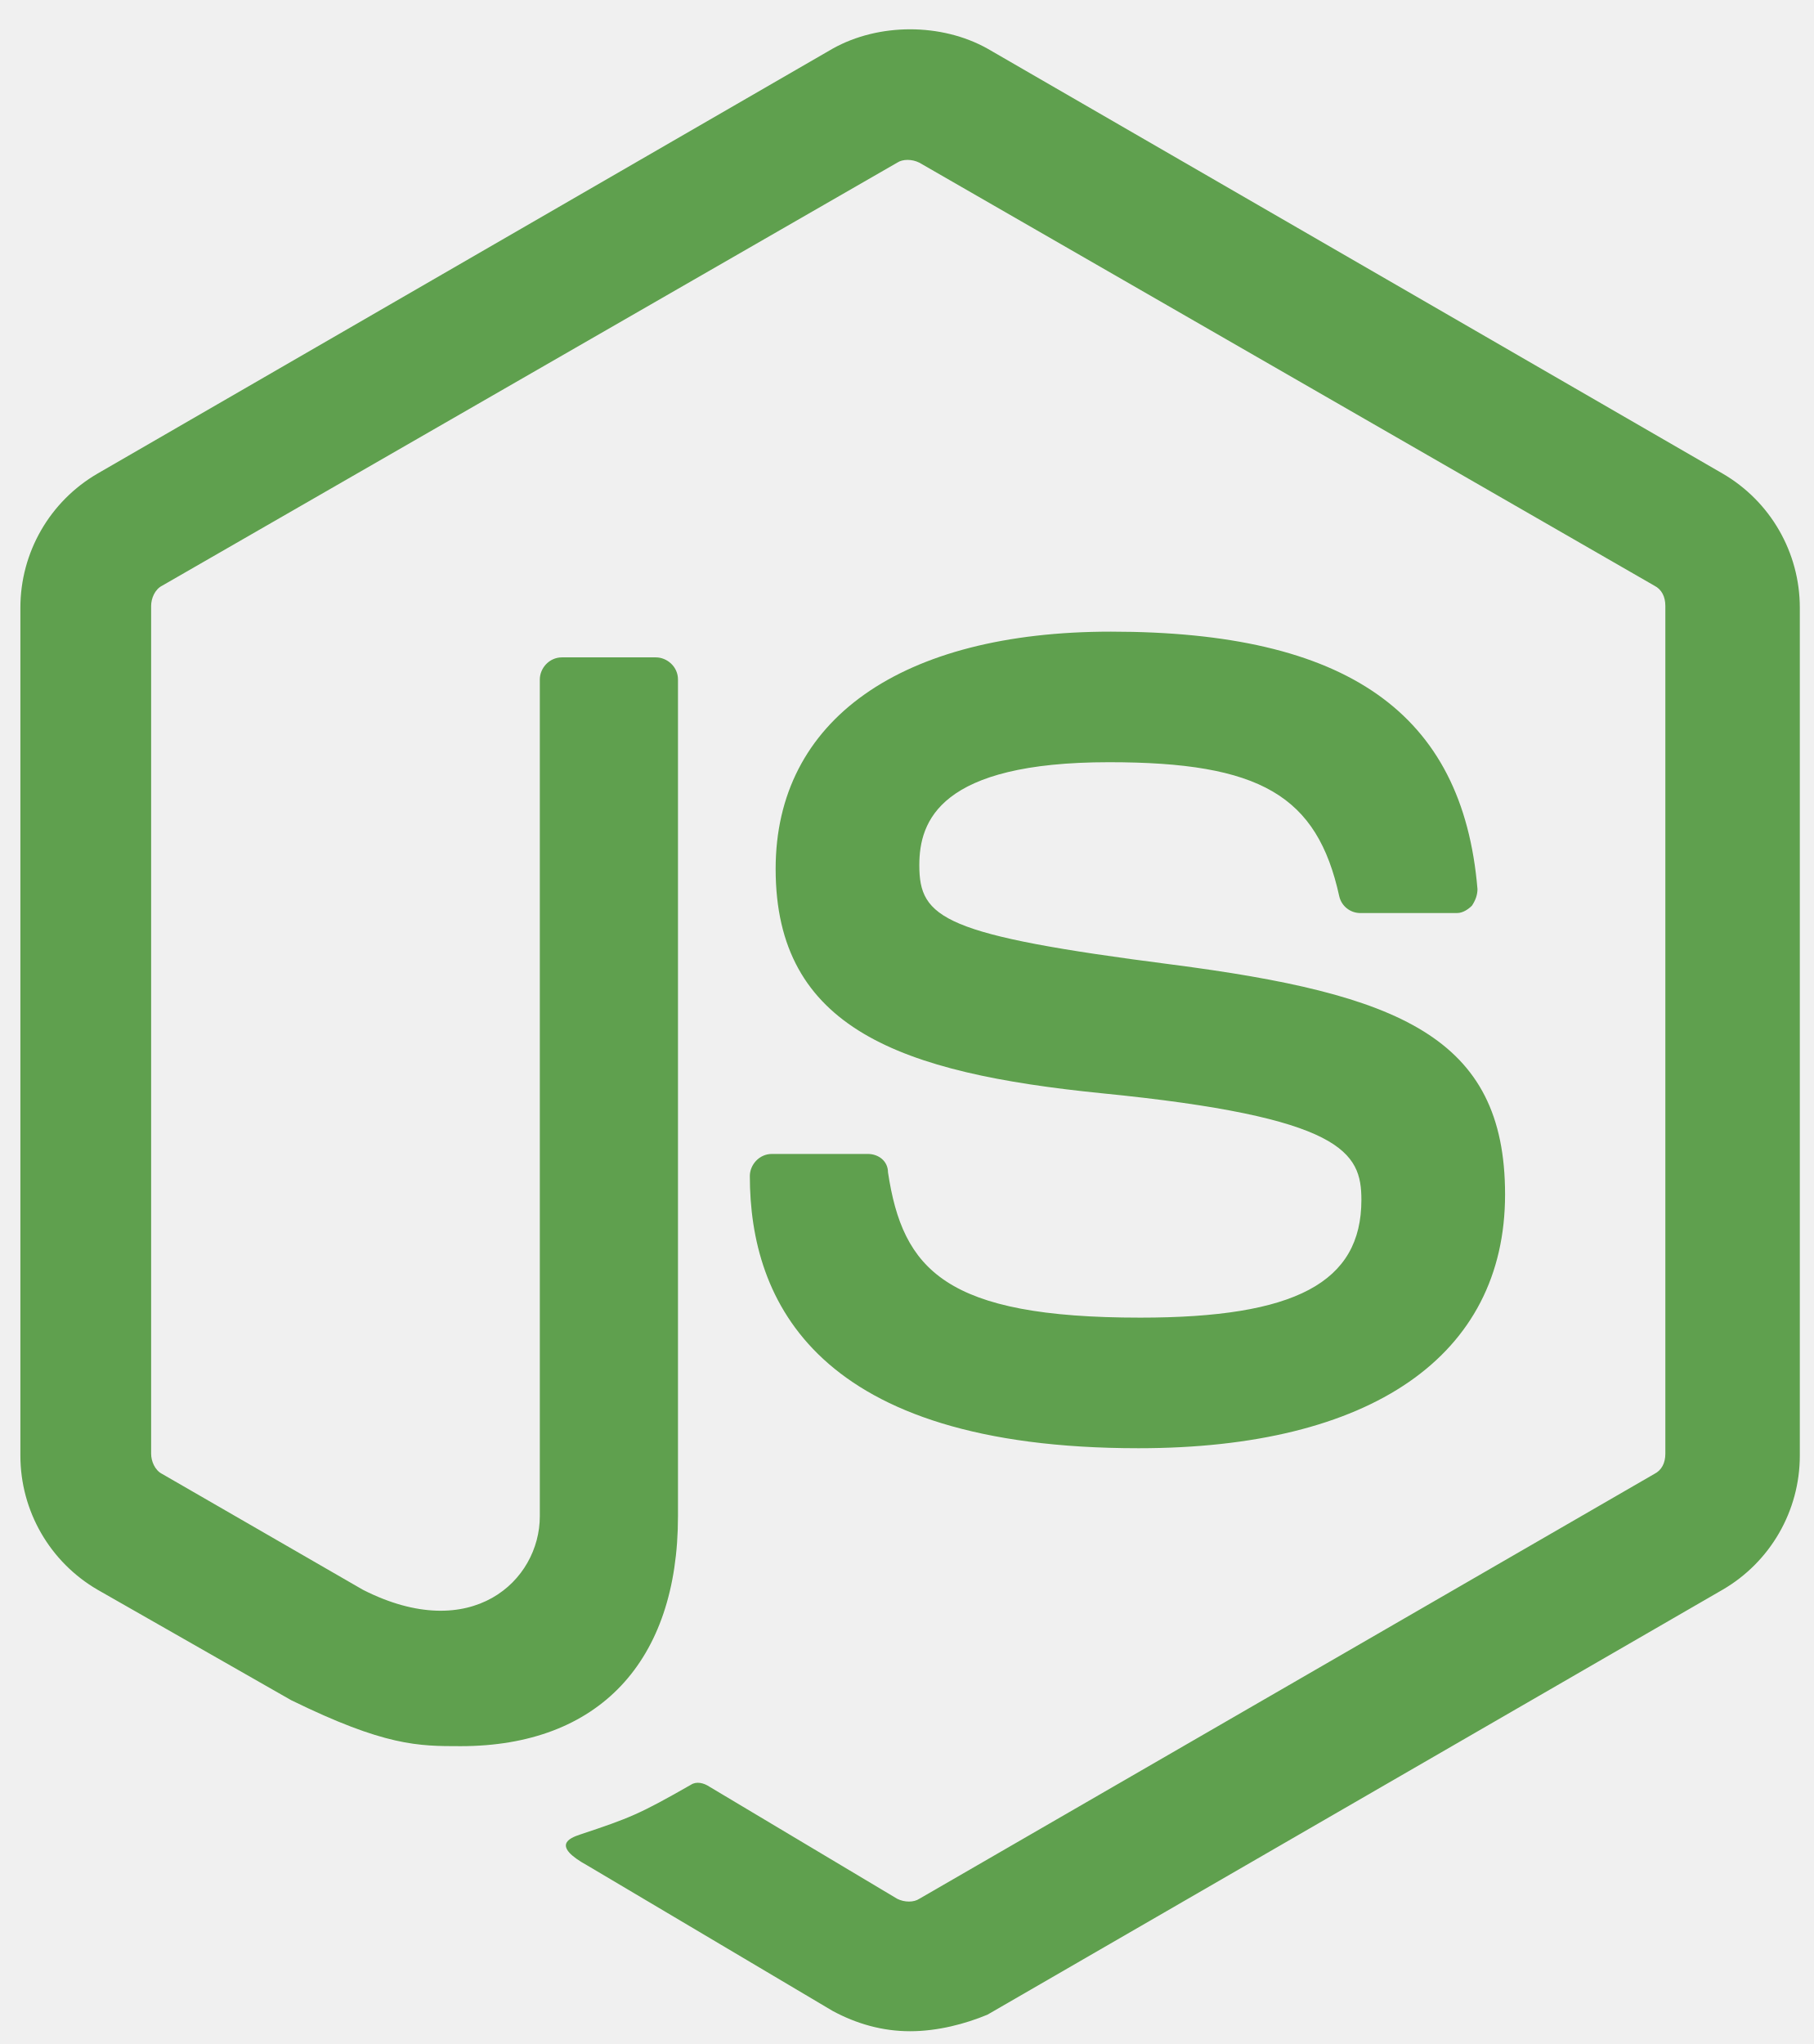
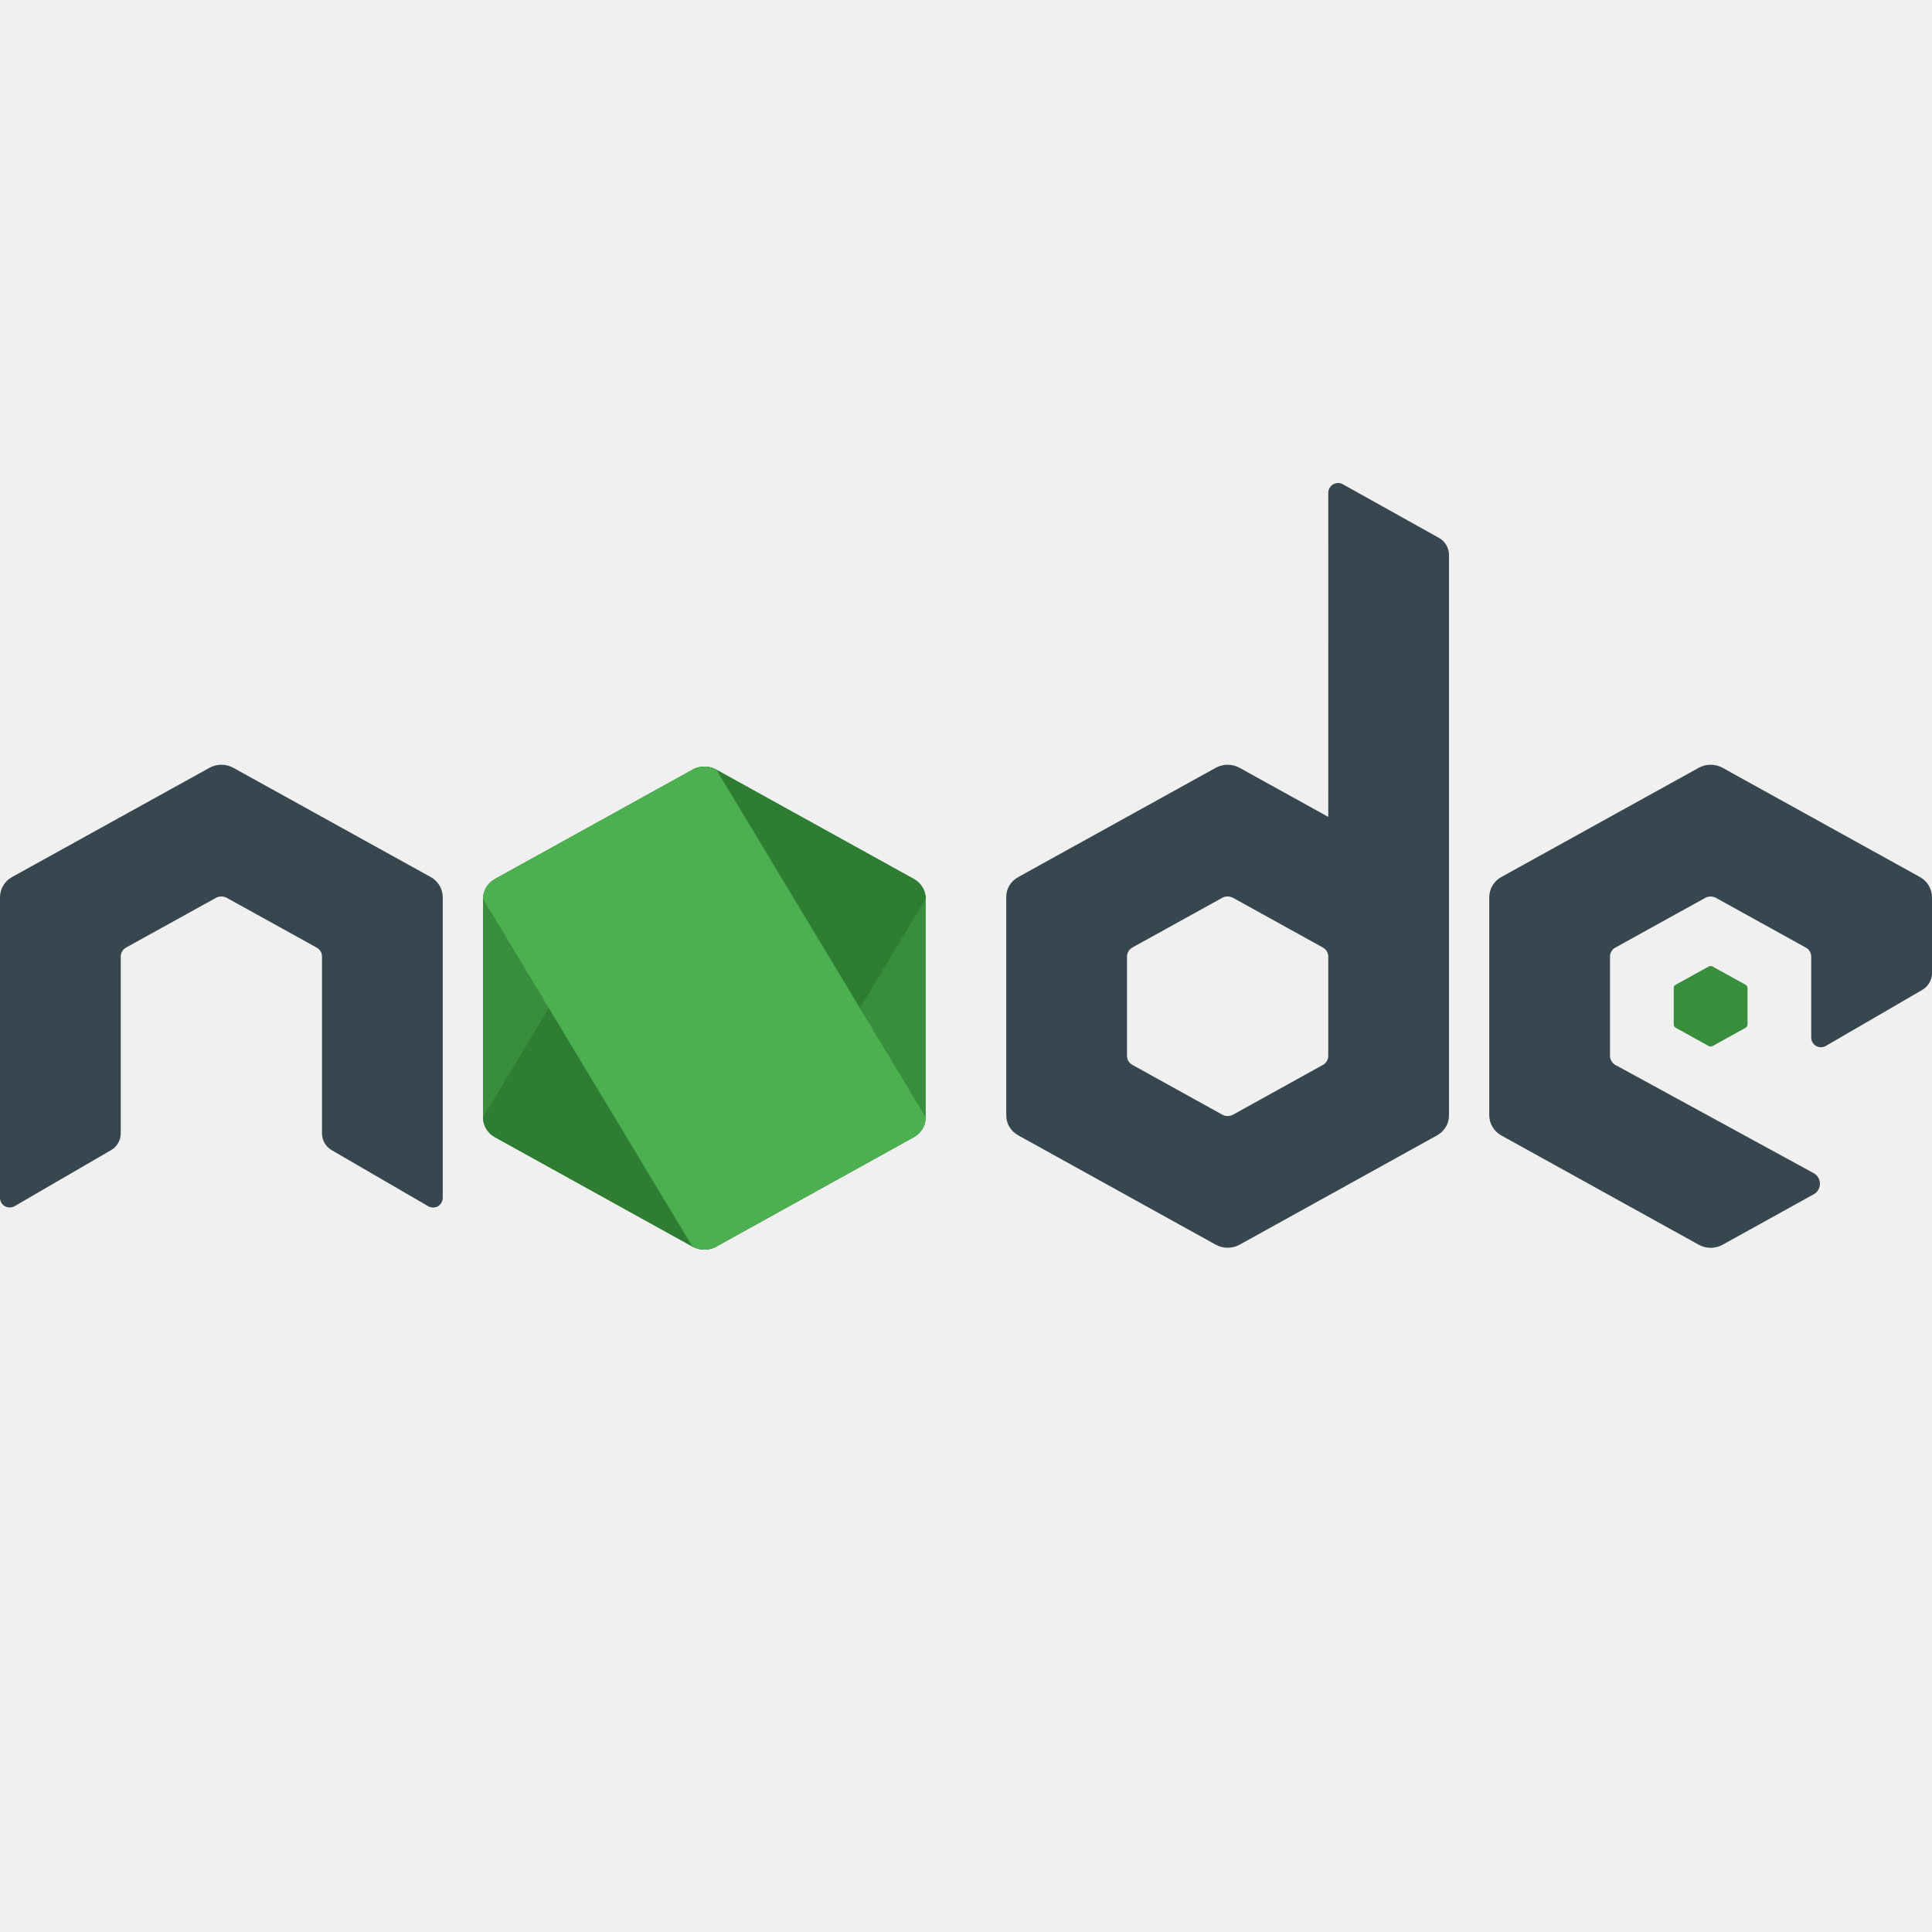
- <svg xmlns="http://www.w3.org/2000/svg" width="71" height="80" viewBox="0 0 71 80" fill="none">
-   <g clipPath="url(#clip0_337_7891)" fill="#5FA04E">
-     <path d="M35.625 79.5c-1.081 0-2.09-.288-3.028-.792l-9.59-5.686c-1.442-.792-.721-1.08-.289-1.224 1.947-.648 2.308-.792 4.327-1.944.216-.144.504-.072.72.072l7.356 4.391c.288.144.649.144.865 0l28.77-16.628c.289-.144.433-.431.433-.791V23.714c0-.36-.144-.648-.432-.792L35.986 6.366c-.288-.144-.65-.144-.865 0L6.35 22.922c-.29.144-.434.504-.434.792v33.184c0 .287.145.647.433.791l7.86 4.535c4.254 2.16 6.922-.36 6.922-2.879V26.593c0-.432.36-.864.865-.864h3.678c.432 0 .865.36.865.864v32.752c0 5.687-3.1 8.998-8.509 8.998-1.658 0-2.956 0-6.633-1.8l-7.572-4.319A6.073 6.073 0 0 1 .798 56.97V23.786a6.073 6.073 0 0 1 3.028-5.255l28.77-16.628c1.804-1.008 4.255-1.008 6.058 0l28.77 16.628a6.073 6.073 0 0 1 3.029 5.255V56.97a6.073 6.073 0 0 1-3.029 5.254l-28.77 16.628c-.865.36-1.947.648-3.029.648Z" />
-     <path d="M44.567 56.682c-12.62 0-15.215-5.759-15.215-10.654 0-.432.36-.864.865-.864h3.75c.433 0 .793.288.793.72.577 3.815 2.235 5.687 9.879 5.687 6.057 0 8.652-1.368 8.652-4.607 0-1.871-.72-3.24-10.167-4.175-7.86-.792-12.762-2.52-12.762-8.782 0-5.83 4.903-9.285 13.123-9.285 9.23 0 13.772 3.167 14.35 10.077 0 .216-.073.432-.217.648-.144.144-.36.288-.577.288h-3.822a.844.844 0 0 1-.793-.648c-.865-3.96-3.1-5.255-9.013-5.255-6.634 0-7.427 2.304-7.427 4.031 0 2.088.937 2.736 9.879 3.887 8.869 1.152 13.05 2.808 13.05 8.998 0 6.335-5.263 9.934-14.348 9.934Z" />
-   </g>
-   <defs>
-     <clipPath id="clip0_337_7891">
-       <path fill="#fff" d="M0 .5h71v79H0z" />
-     </clipPath>
-   </defs>
+ <svg xmlns="http://www.w3.org/2000/svg" viewBox="0 0 48 48" width="48px" height="48px">
+   <path fill="#388e3c" d="M17.204 19.122l-4.907 2.715C12.113 21.938 12 22.126 12 22.329v5.433c0 .203.113.39.297.492l4.908 2.717c.183.101.41.101.593 0l4.907-2.717C22.887 28.152 23 27.965 23 27.762v-5.433c0-.203-.113-.39-.297-.492l-4.906-2.715c-.092-.051-.195-.076-.297-.076-.103 0-.205.025-.297.076M42.451 24.013l-.818.452c-.031.017-.049.048-.049.082v.906c0 .034.019.065.049.082l.818.453c.031.017.068.017.099 0l.818-.453c.03-.017.049-.048.049-.082v-.906c0-.034-.019-.065-.05-.082l-.818-.452C42.534 24.004 42.517 24 42.5 24S42.466 24.004 42.451 24.013" />
+   <path fill="#37474f" d="M35.751,13.364l-2.389-1.333c-0.075-0.042-0.167-0.041-0.241,0.003 c-0.074,0.044-0.12,0.123-0.12,0.209L33,20.295l-2.203-1.219C30.705,19.025,30.602,19,30.5,19c-0.102,0-0.205,0.025-0.297,0.076 h0.001l-4.907,2.715C25.113,21.892,25,22.08,25,22.282v5.433c0,0.203,0.113,0.39,0.297,0.492l4.908,2.717 c0.183,0.101,0.41,0.101,0.593,0l4.907-2.717C35.887,28.106,36,27.918,36,27.715V13.788C36,13.612,35.904,13.45,35.751,13.364z M32.866,26.458l-2.23,1.235c-0.083,0.046-0.186,0.046-0.269,0l-2.231-1.235C28.051,26.412,28,26.326,28,26.234v-2.47 c0-0.092,0.051-0.177,0.135-0.224l2.231-1.234h-0.001c0.042-0.023,0.088-0.034,0.135-0.034c0.047,0,0.093,0.012,0.135,0.034 l2.23,1.234C32.949,23.587,33,23.673,33,23.765v2.47C33,26.326,32.949,26.412,32.866,26.458z" />
+   <path fill="#2e7d32" d="M17.204,19.122L12,27.762c0,0.203,0.113,0.39,0.297,0.492l4.908,2.717 c0.183,0.101,0.41,0.101,0.593,0L23,22.329c0-0.203-0.113-0.39-0.297-0.492l-4.906-2.715c-0.092-0.051-0.195-0.076-0.297-0.076 c-0.103,0-0.205,0.025-0.297,0.076" />
+   <path fill="#4caf50" d="M17.204,19.122l-4.907,2.715C12.113,21.938,12,22.126,12,22.329l5.204,8.642 c0.183,0.101,0.41,0.101,0.593,0l4.907-2.717C22.887,28.152,23,27.965,23,27.762l-5.203-8.64c-0.092-0.051-0.195-0.076-0.297-0.076 c-0.103,0-0.205,0.025-0.297,0.076" />
+   <path fill="#37474f" d="M47.703 21.791l-4.906-2.715C42.705 19.025 42.602 19 42.5 19c-.102 0-.205.025-.297.076h.001l-4.907 2.715C37.114 21.892 37 22.084 37 22.294v5.411c0 .209.114.402.297.503l4.908 2.717c.184.102.409.102.593 0l2.263-1.253c.207-.115.206-.412-.002-.526l-4.924-2.687C40.052 26.412 40 26.325 40 26.231v-2.466c0-.092.05-.177.13-.221l2.235-1.236h-.001c.042-.023.088-.034.135-.034.047 0 .093.012.135.034l2.235 1.237c.08.044.13.129.13.221v2.012c0 .086.046.166.121.209.075.042.167.042.242-.001l2.398-1.393c.148-.086.24-.245.24-.417v-1.88C48 22.085 47.886 21.892 47.703 21.791zM10.703 21.791l-4.906-2.715C5.705 19.025 5.602 19 5.5 19c-.102 0-.205.025-.297.076h.001l-4.907 2.715C.114 21.892 0 22.084 0 22.294v7.465c0 .086.046.166.121.209.075.042.167.042.242-.001l2.398-1.393C2.909 28.488 3 28.329 3 28.157v-4.393c0-.092.05-.177.13-.221l2.235-1.236H5.365c.042-.023.088-.034.135-.034.047 0 .093.012.135.034l2.235 1.237C7.95 23.588 8 23.673 8 23.765v4.393c0 .172.091.331.24.417l2.398 1.393c.075.043.167.043.242.001C10.954 29.925 11 29.845 11 29.759v-7.464C11 22.085 10.886 21.892 10.703 21.791z" />
</svg>
